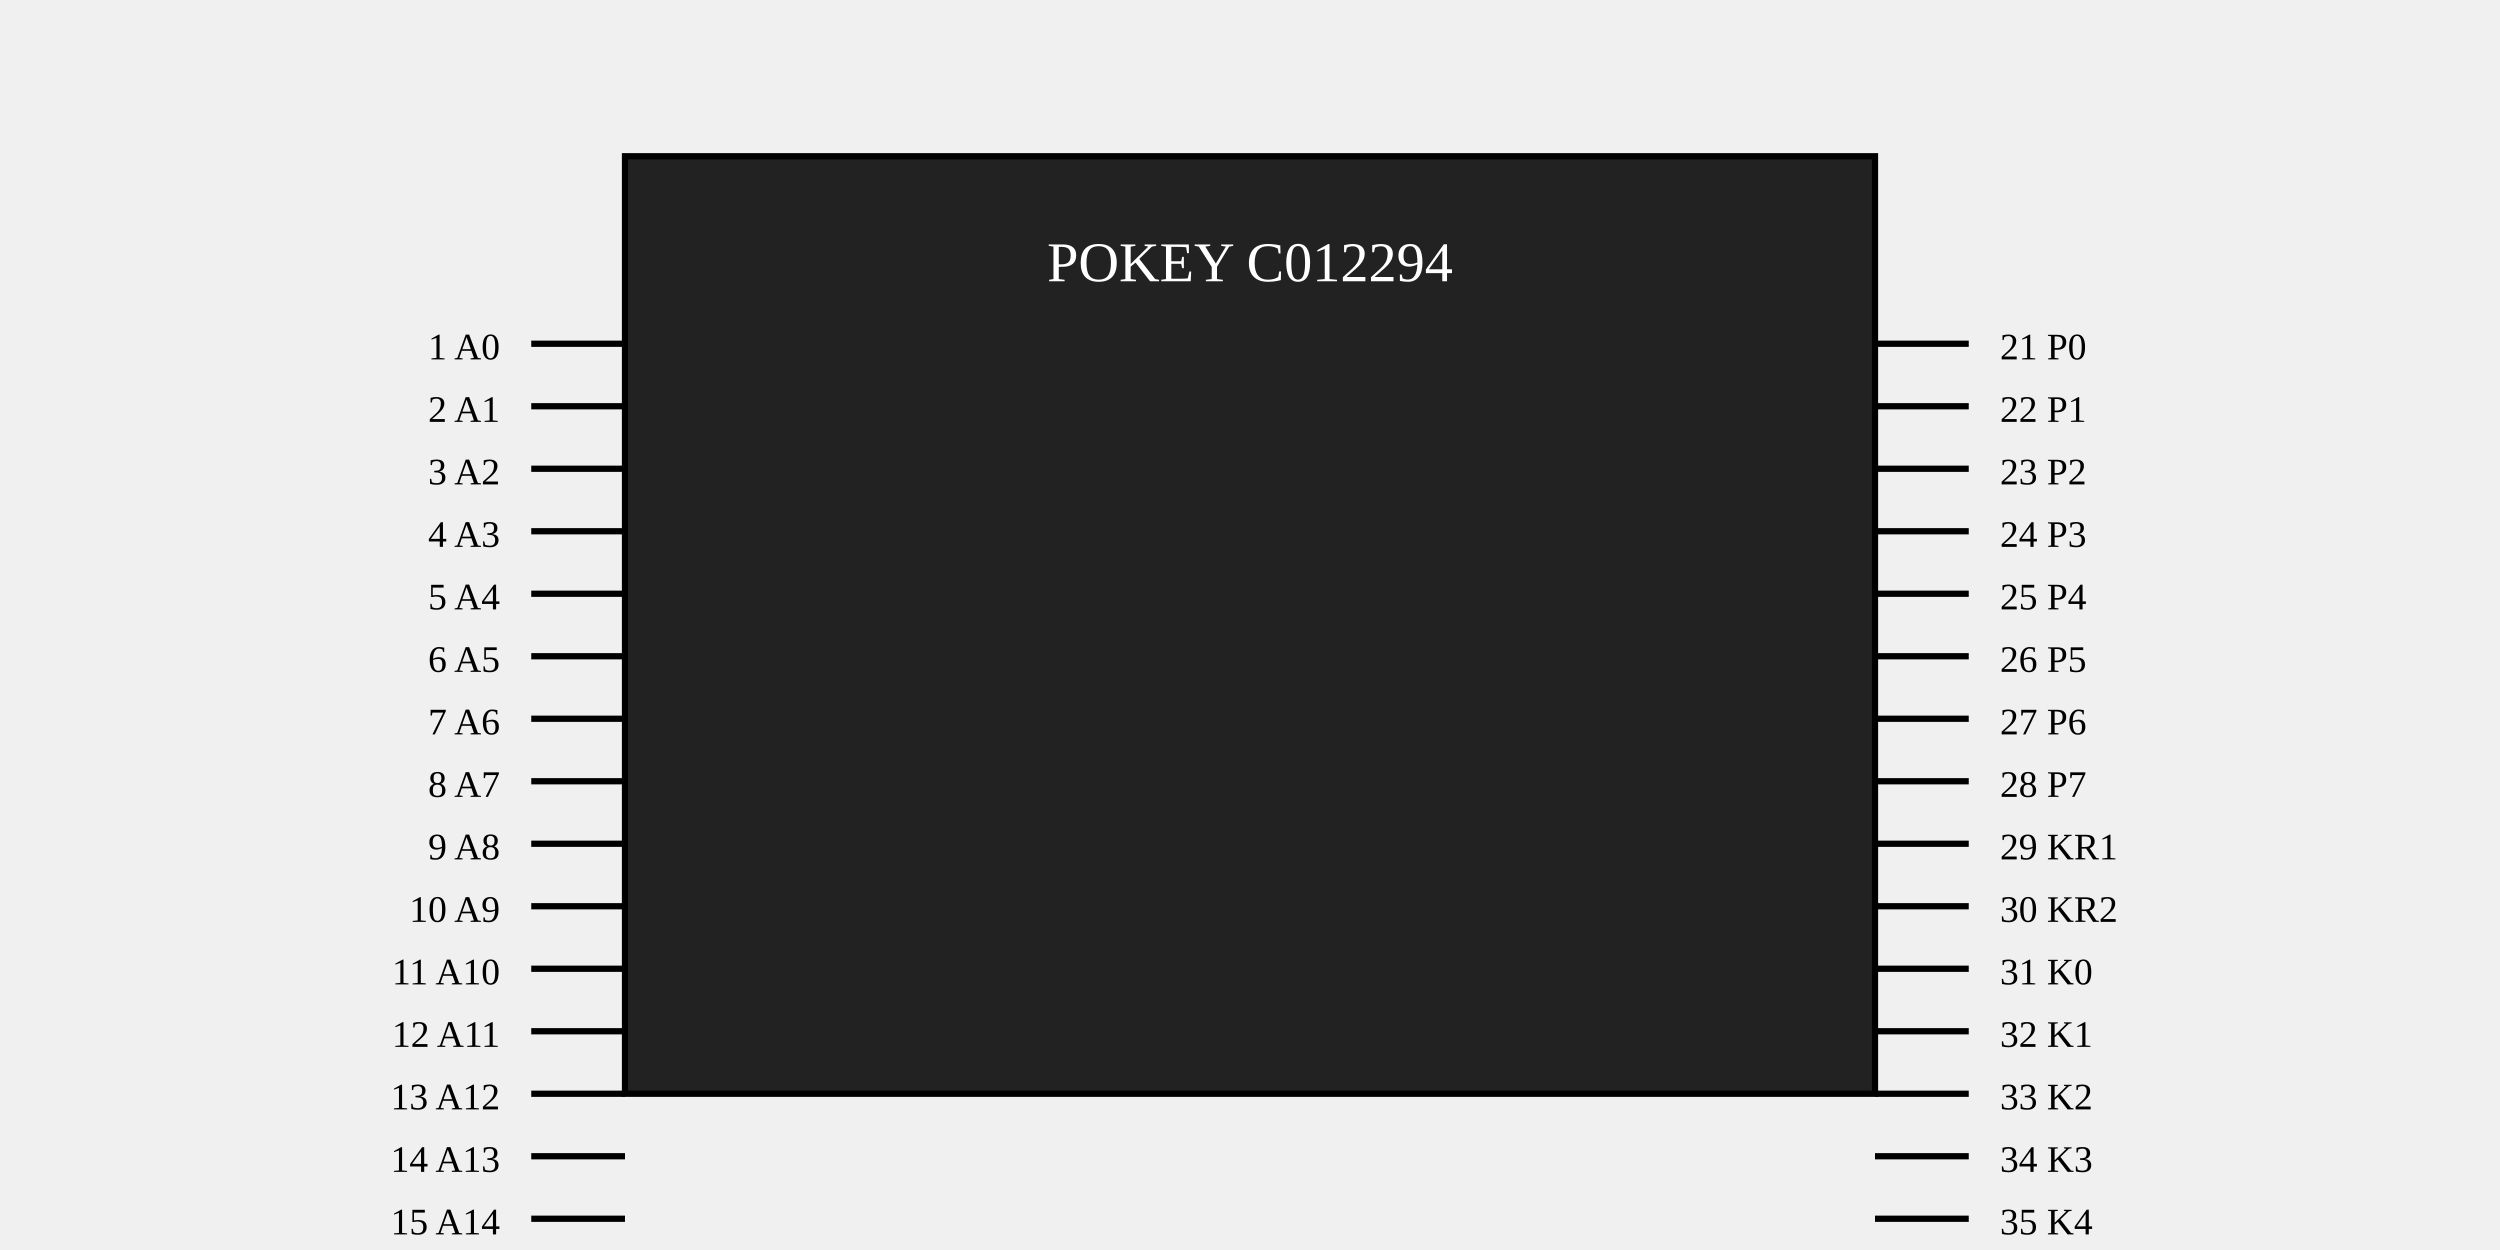
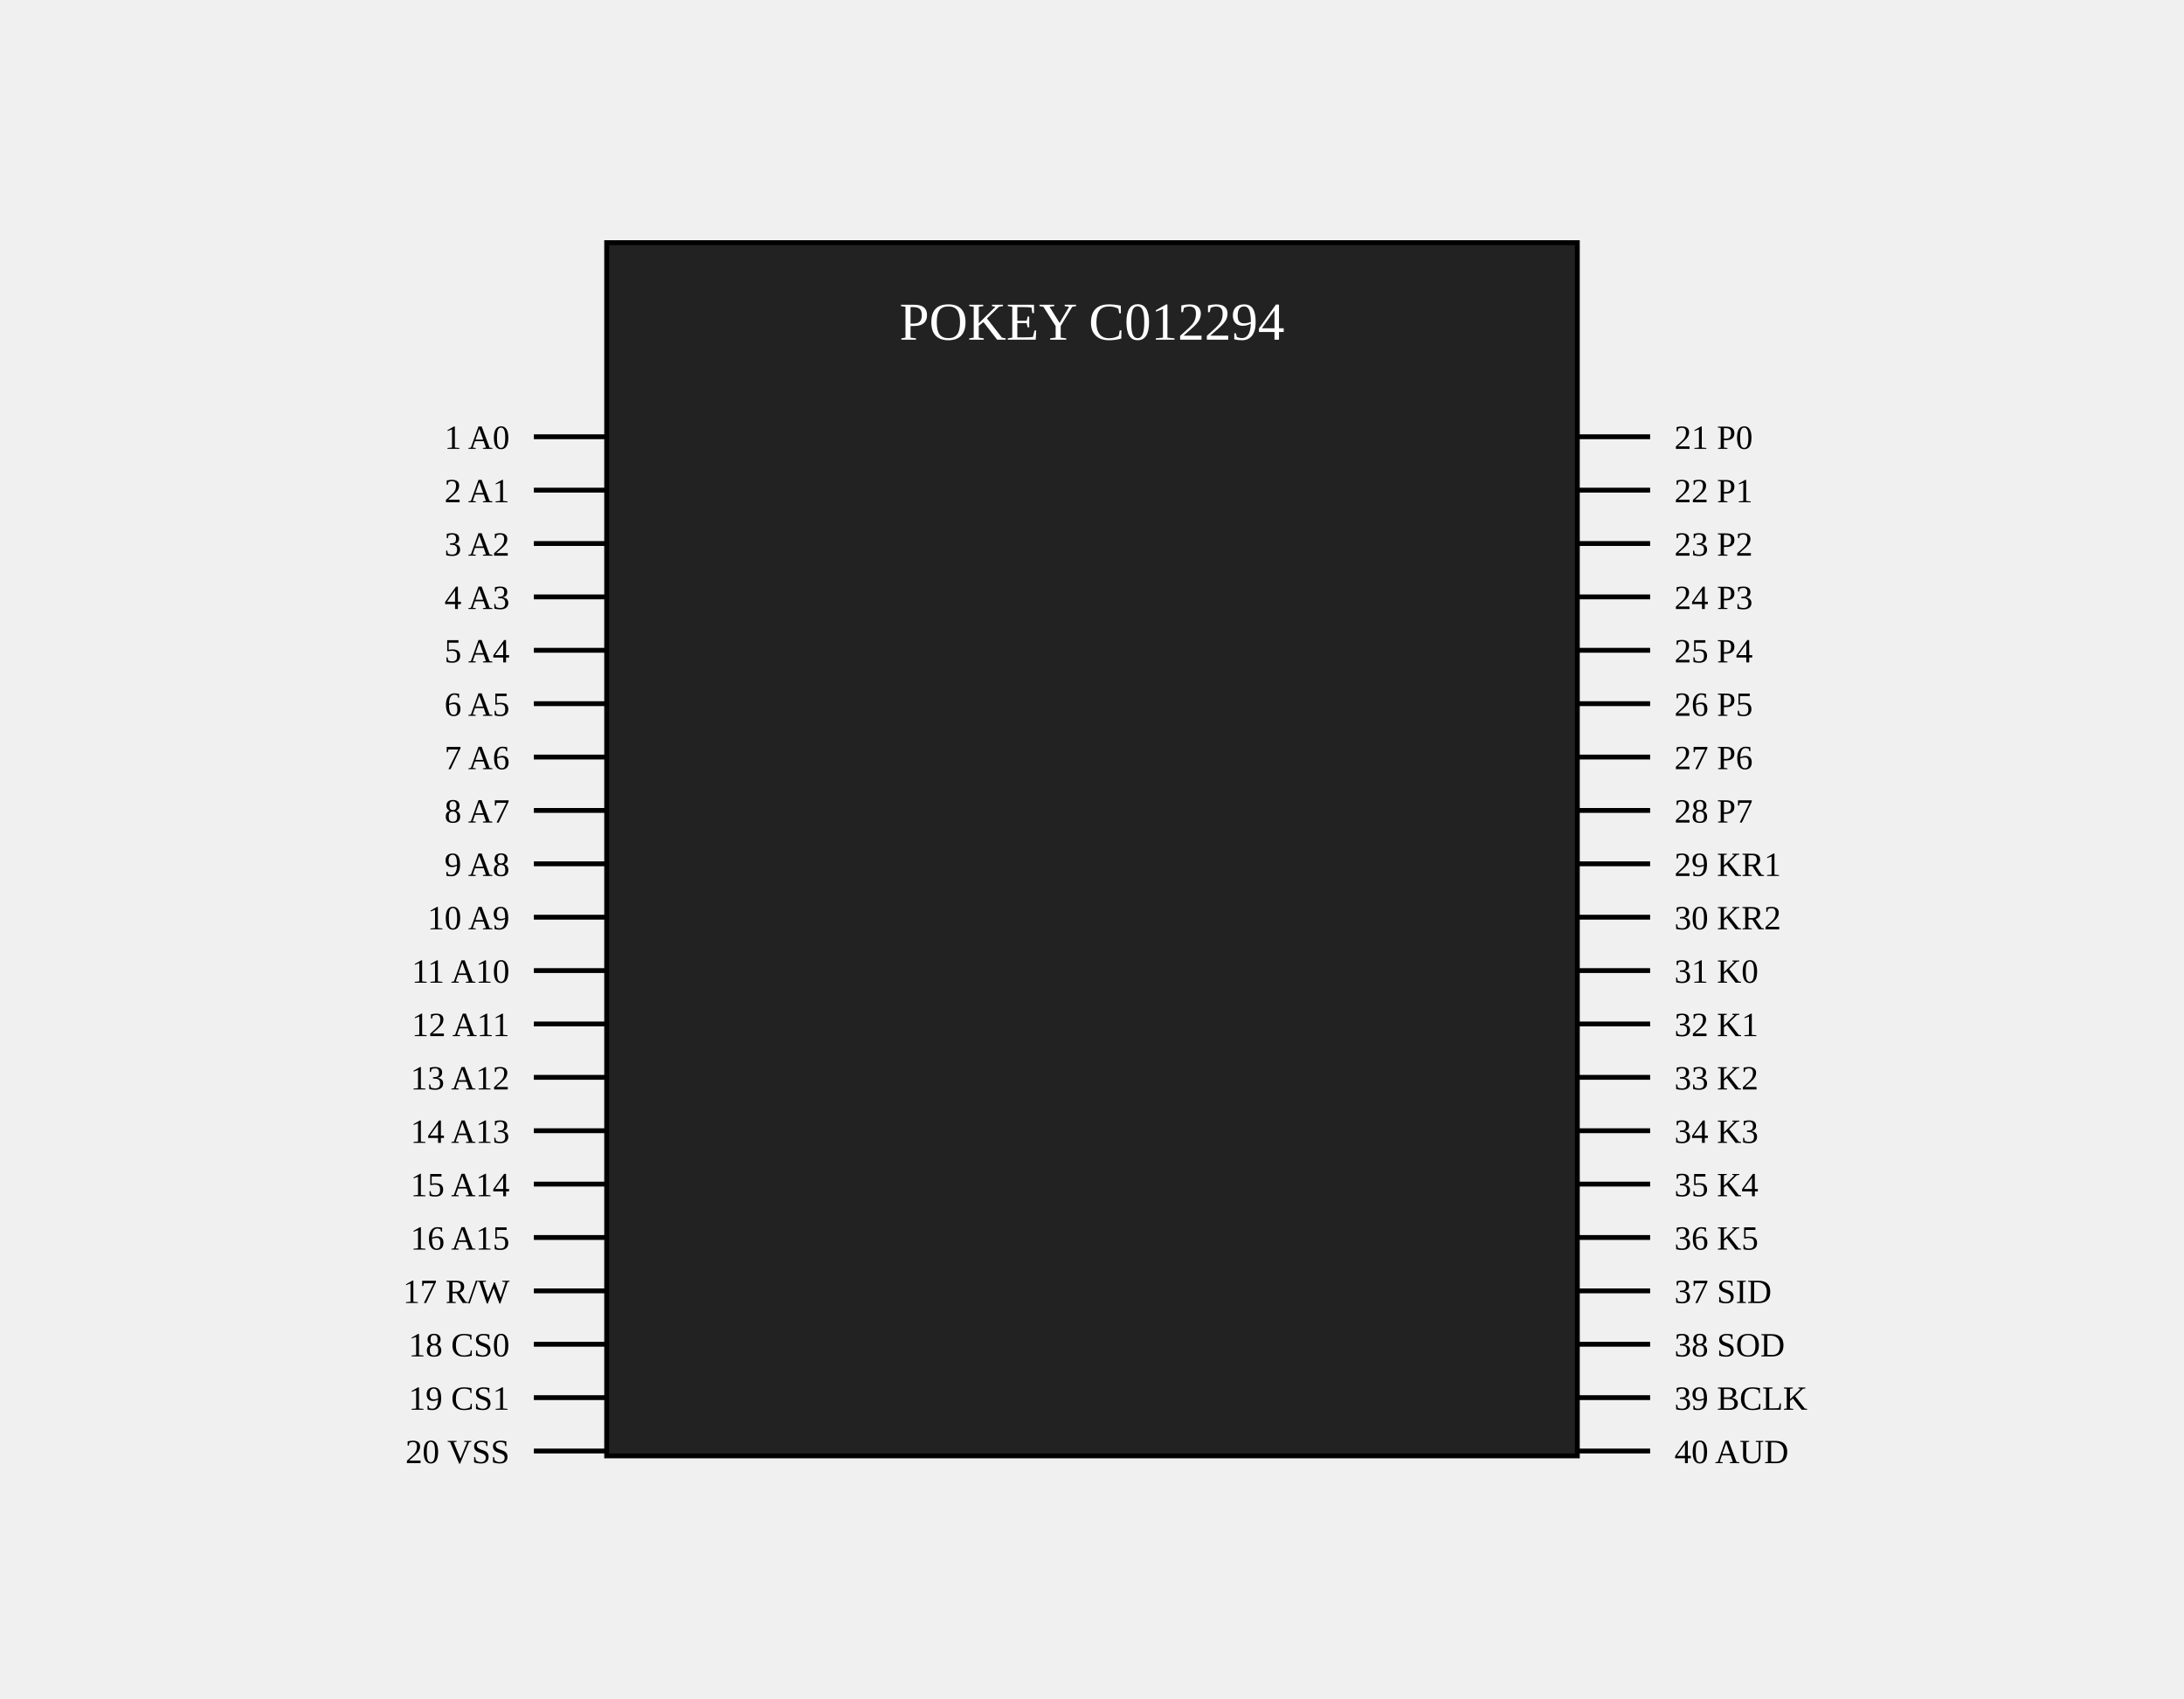
- <svg xmlns="http://www.w3.org/2000/svg" width="800" height="400">
-   <rect x="200" y="50" width="400" height="300" fill="#222" stroke="#000" stroke-width="2" />
-   <text x="400" y="90" fill="#fff" font-size="18" text-anchor="middle">POKEY C012294</text>
-   <line x1="200" y1="110" x2="170" y2="110" stroke="#000" stroke-width="2" />
-   <text x="160" y="115" font-size="12" text-anchor="end">1 A0</text>
-   <line x1="200" y1="130" x2="170" y2="130" stroke="#000" stroke-width="2" />
-   <text x="160" y="135" font-size="12" text-anchor="end">2 A1</text>
-   <line x1="200" y1="150" x2="170" y2="150" stroke="#000" stroke-width="2" />
-   <text x="160" y="155" font-size="12" text-anchor="end">3 A2</text>
-   <line x1="200" y1="170" x2="170" y2="170" stroke="#000" stroke-width="2" />
-   <text x="160" y="175" font-size="12" text-anchor="end">4 A3</text>
-   <line x1="200" y1="190" x2="170" y2="190" stroke="#000" stroke-width="2" />
-   <text x="160" y="195" font-size="12" text-anchor="end">5 A4</text>
-   <line x1="200" y1="210" x2="170" y2="210" stroke="#000" stroke-width="2" />
-   <text x="160" y="215" font-size="12" text-anchor="end">6 A5</text>
-   <line x1="200" y1="230" x2="170" y2="230" stroke="#000" stroke-width="2" />
-   <text x="160" y="235" font-size="12" text-anchor="end">7 A6</text>
-   <line x1="200" y1="250" x2="170" y2="250" stroke="#000" stroke-width="2" />
-   <text x="160" y="255" font-size="12" text-anchor="end">8 A7</text>
-   <line x1="200" y1="270" x2="170" y2="270" stroke="#000" stroke-width="2" />
-   <text x="160" y="275" font-size="12" text-anchor="end">9 A8</text>
-   <line x1="200" y1="290" x2="170" y2="290" stroke="#000" stroke-width="2" />
-   <text x="160" y="295" font-size="12" text-anchor="end">10 A9</text>
-   <line x1="200" y1="310" x2="170" y2="310" stroke="#000" stroke-width="2" />
-   <text x="160" y="315" font-size="12" text-anchor="end">11 A10</text>
-   <line x1="200" y1="330" x2="170" y2="330" stroke="#000" stroke-width="2" />
-   <text x="160" y="335" font-size="12" text-anchor="end">12 A11</text>
-   <line x1="200" y1="350" x2="170" y2="350" stroke="#000" stroke-width="2" />
-   <text x="160" y="355" font-size="12" text-anchor="end">13 A12</text>
-   <line x1="200" y1="370" x2="170" y2="370" stroke="#000" stroke-width="2" />
-   <text x="160" y="375" font-size="12" text-anchor="end">14 A13</text>
-   <line x1="200" y1="390" x2="170" y2="390" stroke="#000" stroke-width="2" />
-   <text x="160" y="395" font-size="12" text-anchor="end">15 A14</text>
-   <line x1="200" y1="410" x2="170" y2="410" stroke="#000" stroke-width="2" />
-   <text x="160" y="415" font-size="12" text-anchor="end">16 A15</text>
-   <line x1="200" y1="430" x2="170" y2="430" stroke="#000" stroke-width="2" />
-   <text x="160" y="435" font-size="12" text-anchor="end">17 R/W</text>
-   <line x1="200" y1="450" x2="170" y2="450" stroke="#000" stroke-width="2" />
-   <text x="160" y="455" font-size="12" text-anchor="end">18 CS0</text>
-   <line x1="200" y1="470" x2="170" y2="470" stroke="#000" stroke-width="2" />
-   <text x="160" y="475" font-size="12" text-anchor="end">19 CS1</text>
-   <line x1="200" y1="490" x2="170" y2="490" stroke="#000" stroke-width="2" />
-   <text x="160" y="495" font-size="12" text-anchor="end">20 VSS</text>
-   <line x1="600" y1="110" x2="630" y2="110" stroke="#000" stroke-width="2" />
-   <text x="640" y="115" font-size="12" text-anchor="start">21 P0</text>
-   <line x1="600" y1="130" x2="630" y2="130" stroke="#000" stroke-width="2" />
-   <text x="640" y="135" font-size="12" text-anchor="start">22 P1</text>
-   <line x1="600" y1="150" x2="630" y2="150" stroke="#000" stroke-width="2" />
-   <text x="640" y="155" font-size="12" text-anchor="start">23 P2</text>
-   <line x1="600" y1="170" x2="630" y2="170" stroke="#000" stroke-width="2" />
-   <text x="640" y="175" font-size="12" text-anchor="start">24 P3</text>
-   <line x1="600" y1="190" x2="630" y2="190" stroke="#000" stroke-width="2" />
-   <text x="640" y="195" font-size="12" text-anchor="start">25 P4</text>
-   <line x1="600" y1="210" x2="630" y2="210" stroke="#000" stroke-width="2" />
-   <text x="640" y="215" font-size="12" text-anchor="start">26 P5</text>
-   <line x1="600" y1="230" x2="630" y2="230" stroke="#000" stroke-width="2" />
-   <text x="640" y="235" font-size="12" text-anchor="start">27 P6</text>
-   <line x1="600" y1="250" x2="630" y2="250" stroke="#000" stroke-width="2" />
-   <text x="640" y="255" font-size="12" text-anchor="start">28 P7</text>
-   <line x1="600" y1="270" x2="630" y2="270" stroke="#000" stroke-width="2" />
-   <text x="640" y="275" font-size="12" text-anchor="start">29 KR1</text>
-   <line x1="600" y1="290" x2="630" y2="290" stroke="#000" stroke-width="2" />
-   <text x="640" y="295" font-size="12" text-anchor="start">30 KR2</text>
-   <line x1="600" y1="310" x2="630" y2="310" stroke="#000" stroke-width="2" />
-   <text x="640" y="315" font-size="12" text-anchor="start">31 K0</text>
-   <line x1="600" y1="330" x2="630" y2="330" stroke="#000" stroke-width="2" />
-   <text x="640" y="335" font-size="12" text-anchor="start">32 K1</text>
-   <line x1="600" y1="350" x2="630" y2="350" stroke="#000" stroke-width="2" />
-   <text x="640" y="355" font-size="12" text-anchor="start">33 K2</text>
-   <line x1="600" y1="370" x2="630" y2="370" stroke="#000" stroke-width="2" />
-   <text x="640" y="375" font-size="12" text-anchor="start">34 K3</text>
-   <line x1="600" y1="390" x2="630" y2="390" stroke="#000" stroke-width="2" />
-   <text x="640" y="395" font-size="12" text-anchor="start">35 K4</text>
-   <line x1="600" y1="410" x2="630" y2="410" stroke="#000" stroke-width="2" />
-   <text x="640" y="415" font-size="12" text-anchor="start">36 K5</text>
-   <line x1="600" y1="430" x2="630" y2="430" stroke="#000" stroke-width="2" />
-   <text x="640" y="435" font-size="12" text-anchor="start">37 SID</text>
-   <line x1="600" y1="450" x2="630" y2="450" stroke="#000" stroke-width="2" />
-   <text x="640" y="455" font-size="12" text-anchor="start">38 SOD</text>
-   <line x1="600" y1="470" x2="630" y2="470" stroke="#000" stroke-width="2" />
-   <text x="640" y="475" font-size="12" text-anchor="start">39 BCLK</text>
-   <line x1="600" y1="490" x2="630" y2="490" stroke="#000" stroke-width="2" />
-   <text x="640" y="495" font-size="12" text-anchor="start">40 AUD</text>
+ <svg xmlns="http://www.w3.org/2000/svg" width="900" height="700">
+   <rect x="250" y="100" width="400" height="500" fill="#222" stroke="#000" stroke-width="2" />
+   <text x="450" y="140" fill="#fff" font-size="22" text-anchor="middle">POKEY C012294</text>
+   <line x1="250" y1="180" x2="220" y2="180" stroke="#000" stroke-width="2" />
+   <text x="210" y="185" font-size="14" text-anchor="end">1 A0</text>
+   <line x1="250" y1="202" x2="220" y2="202" stroke="#000" stroke-width="2" />
+   <text x="210" y="207" font-size="14" text-anchor="end">2 A1</text>
+   <line x1="250" y1="224" x2="220" y2="224" stroke="#000" stroke-width="2" />
+   <text x="210" y="229" font-size="14" text-anchor="end">3 A2</text>
+   <line x1="250" y1="246" x2="220" y2="246" stroke="#000" stroke-width="2" />
+   <text x="210" y="251" font-size="14" text-anchor="end">4 A3</text>
+   <line x1="250" y1="268" x2="220" y2="268" stroke="#000" stroke-width="2" />
+   <text x="210" y="273" font-size="14" text-anchor="end">5 A4</text>
+   <line x1="250" y1="290" x2="220" y2="290" stroke="#000" stroke-width="2" />
+   <text x="210" y="295" font-size="14" text-anchor="end">6 A5</text>
+   <line x1="250" y1="312" x2="220" y2="312" stroke="#000" stroke-width="2" />
+   <text x="210" y="317" font-size="14" text-anchor="end">7 A6</text>
+   <line x1="250" y1="334" x2="220" y2="334" stroke="#000" stroke-width="2" />
+   <text x="210" y="339" font-size="14" text-anchor="end">8 A7</text>
+   <line x1="250" y1="356" x2="220" y2="356" stroke="#000" stroke-width="2" />
+   <text x="210" y="361" font-size="14" text-anchor="end">9 A8</text>
+   <line x1="250" y1="378" x2="220" y2="378" stroke="#000" stroke-width="2" />
+   <text x="210" y="383" font-size="14" text-anchor="end">10 A9</text>
+   <line x1="250" y1="400" x2="220" y2="400" stroke="#000" stroke-width="2" />
+   <text x="210" y="405" font-size="14" text-anchor="end">11 A10</text>
+   <line x1="250" y1="422" x2="220" y2="422" stroke="#000" stroke-width="2" />
+   <text x="210" y="427" font-size="14" text-anchor="end">12 A11</text>
+   <line x1="250" y1="444" x2="220" y2="444" stroke="#000" stroke-width="2" />
+   <text x="210" y="449" font-size="14" text-anchor="end">13 A12</text>
+   <line x1="250" y1="466" x2="220" y2="466" stroke="#000" stroke-width="2" />
+   <text x="210" y="471" font-size="14" text-anchor="end">14 A13</text>
+   <line x1="250" y1="488" x2="220" y2="488" stroke="#000" stroke-width="2" />
+   <text x="210" y="493" font-size="14" text-anchor="end">15 A14</text>
+   <line x1="250" y1="510" x2="220" y2="510" stroke="#000" stroke-width="2" />
+   <text x="210" y="515" font-size="14" text-anchor="end">16 A15</text>
+   <line x1="250" y1="532" x2="220" y2="532" stroke="#000" stroke-width="2" />
+   <text x="210" y="537" font-size="14" text-anchor="end">17 R/W</text>
+   <line x1="250" y1="554" x2="220" y2="554" stroke="#000" stroke-width="2" />
+   <text x="210" y="559" font-size="14" text-anchor="end">18 CS0</text>
+   <line x1="250" y1="576" x2="220" y2="576" stroke="#000" stroke-width="2" />
+   <text x="210" y="581" font-size="14" text-anchor="end">19 CS1</text>
+   <line x1="250" y1="598" x2="220" y2="598" stroke="#000" stroke-width="2" />
+   <text x="210" y="603" font-size="14" text-anchor="end">20 VSS</text>
+   <line x1="650" y1="180" x2="680" y2="180" stroke="#000" stroke-width="2" />
+   <text x="690" y="185" font-size="14" text-anchor="start">21 P0</text>
+   <line x1="650" y1="202" x2="680" y2="202" stroke="#000" stroke-width="2" />
+   <text x="690" y="207" font-size="14" text-anchor="start">22 P1</text>
+   <line x1="650" y1="224" x2="680" y2="224" stroke="#000" stroke-width="2" />
+   <text x="690" y="229" font-size="14" text-anchor="start">23 P2</text>
+   <line x1="650" y1="246" x2="680" y2="246" stroke="#000" stroke-width="2" />
+   <text x="690" y="251" font-size="14" text-anchor="start">24 P3</text>
+   <line x1="650" y1="268" x2="680" y2="268" stroke="#000" stroke-width="2" />
+   <text x="690" y="273" font-size="14" text-anchor="start">25 P4</text>
+   <line x1="650" y1="290" x2="680" y2="290" stroke="#000" stroke-width="2" />
+   <text x="690" y="295" font-size="14" text-anchor="start">26 P5</text>
+   <line x1="650" y1="312" x2="680" y2="312" stroke="#000" stroke-width="2" />
+   <text x="690" y="317" font-size="14" text-anchor="start">27 P6</text>
+   <line x1="650" y1="334" x2="680" y2="334" stroke="#000" stroke-width="2" />
+   <text x="690" y="339" font-size="14" text-anchor="start">28 P7</text>
+   <line x1="650" y1="356" x2="680" y2="356" stroke="#000" stroke-width="2" />
+   <text x="690" y="361" font-size="14" text-anchor="start">29 KR1</text>
+   <line x1="650" y1="378" x2="680" y2="378" stroke="#000" stroke-width="2" />
+   <text x="690" y="383" font-size="14" text-anchor="start">30 KR2</text>
+   <line x1="650" y1="400" x2="680" y2="400" stroke="#000" stroke-width="2" />
+   <text x="690" y="405" font-size="14" text-anchor="start">31 K0</text>
+   <line x1="650" y1="422" x2="680" y2="422" stroke="#000" stroke-width="2" />
+   <text x="690" y="427" font-size="14" text-anchor="start">32 K1</text>
+   <line x1="650" y1="444" x2="680" y2="444" stroke="#000" stroke-width="2" />
+   <text x="690" y="449" font-size="14" text-anchor="start">33 K2</text>
+   <line x1="650" y1="466" x2="680" y2="466" stroke="#000" stroke-width="2" />
+   <text x="690" y="471" font-size="14" text-anchor="start">34 K3</text>
+   <line x1="650" y1="488" x2="680" y2="488" stroke="#000" stroke-width="2" />
+   <text x="690" y="493" font-size="14" text-anchor="start">35 K4</text>
+   <line x1="650" y1="510" x2="680" y2="510" stroke="#000" stroke-width="2" />
+   <text x="690" y="515" font-size="14" text-anchor="start">36 K5</text>
+   <line x1="650" y1="532" x2="680" y2="532" stroke="#000" stroke-width="2" />
+   <text x="690" y="537" font-size="14" text-anchor="start">37 SID</text>
+   <line x1="650" y1="554" x2="680" y2="554" stroke="#000" stroke-width="2" />
+   <text x="690" y="559" font-size="14" text-anchor="start">38 SOD</text>
+   <line x1="650" y1="576" x2="680" y2="576" stroke="#000" stroke-width="2" />
+   <text x="690" y="581" font-size="14" text-anchor="start">39 BCLK</text>
+   <line x1="650" y1="598" x2="680" y2="598" stroke="#000" stroke-width="2" />
+   <text x="690" y="603" font-size="14" text-anchor="start">40 AUD</text>
</svg>
